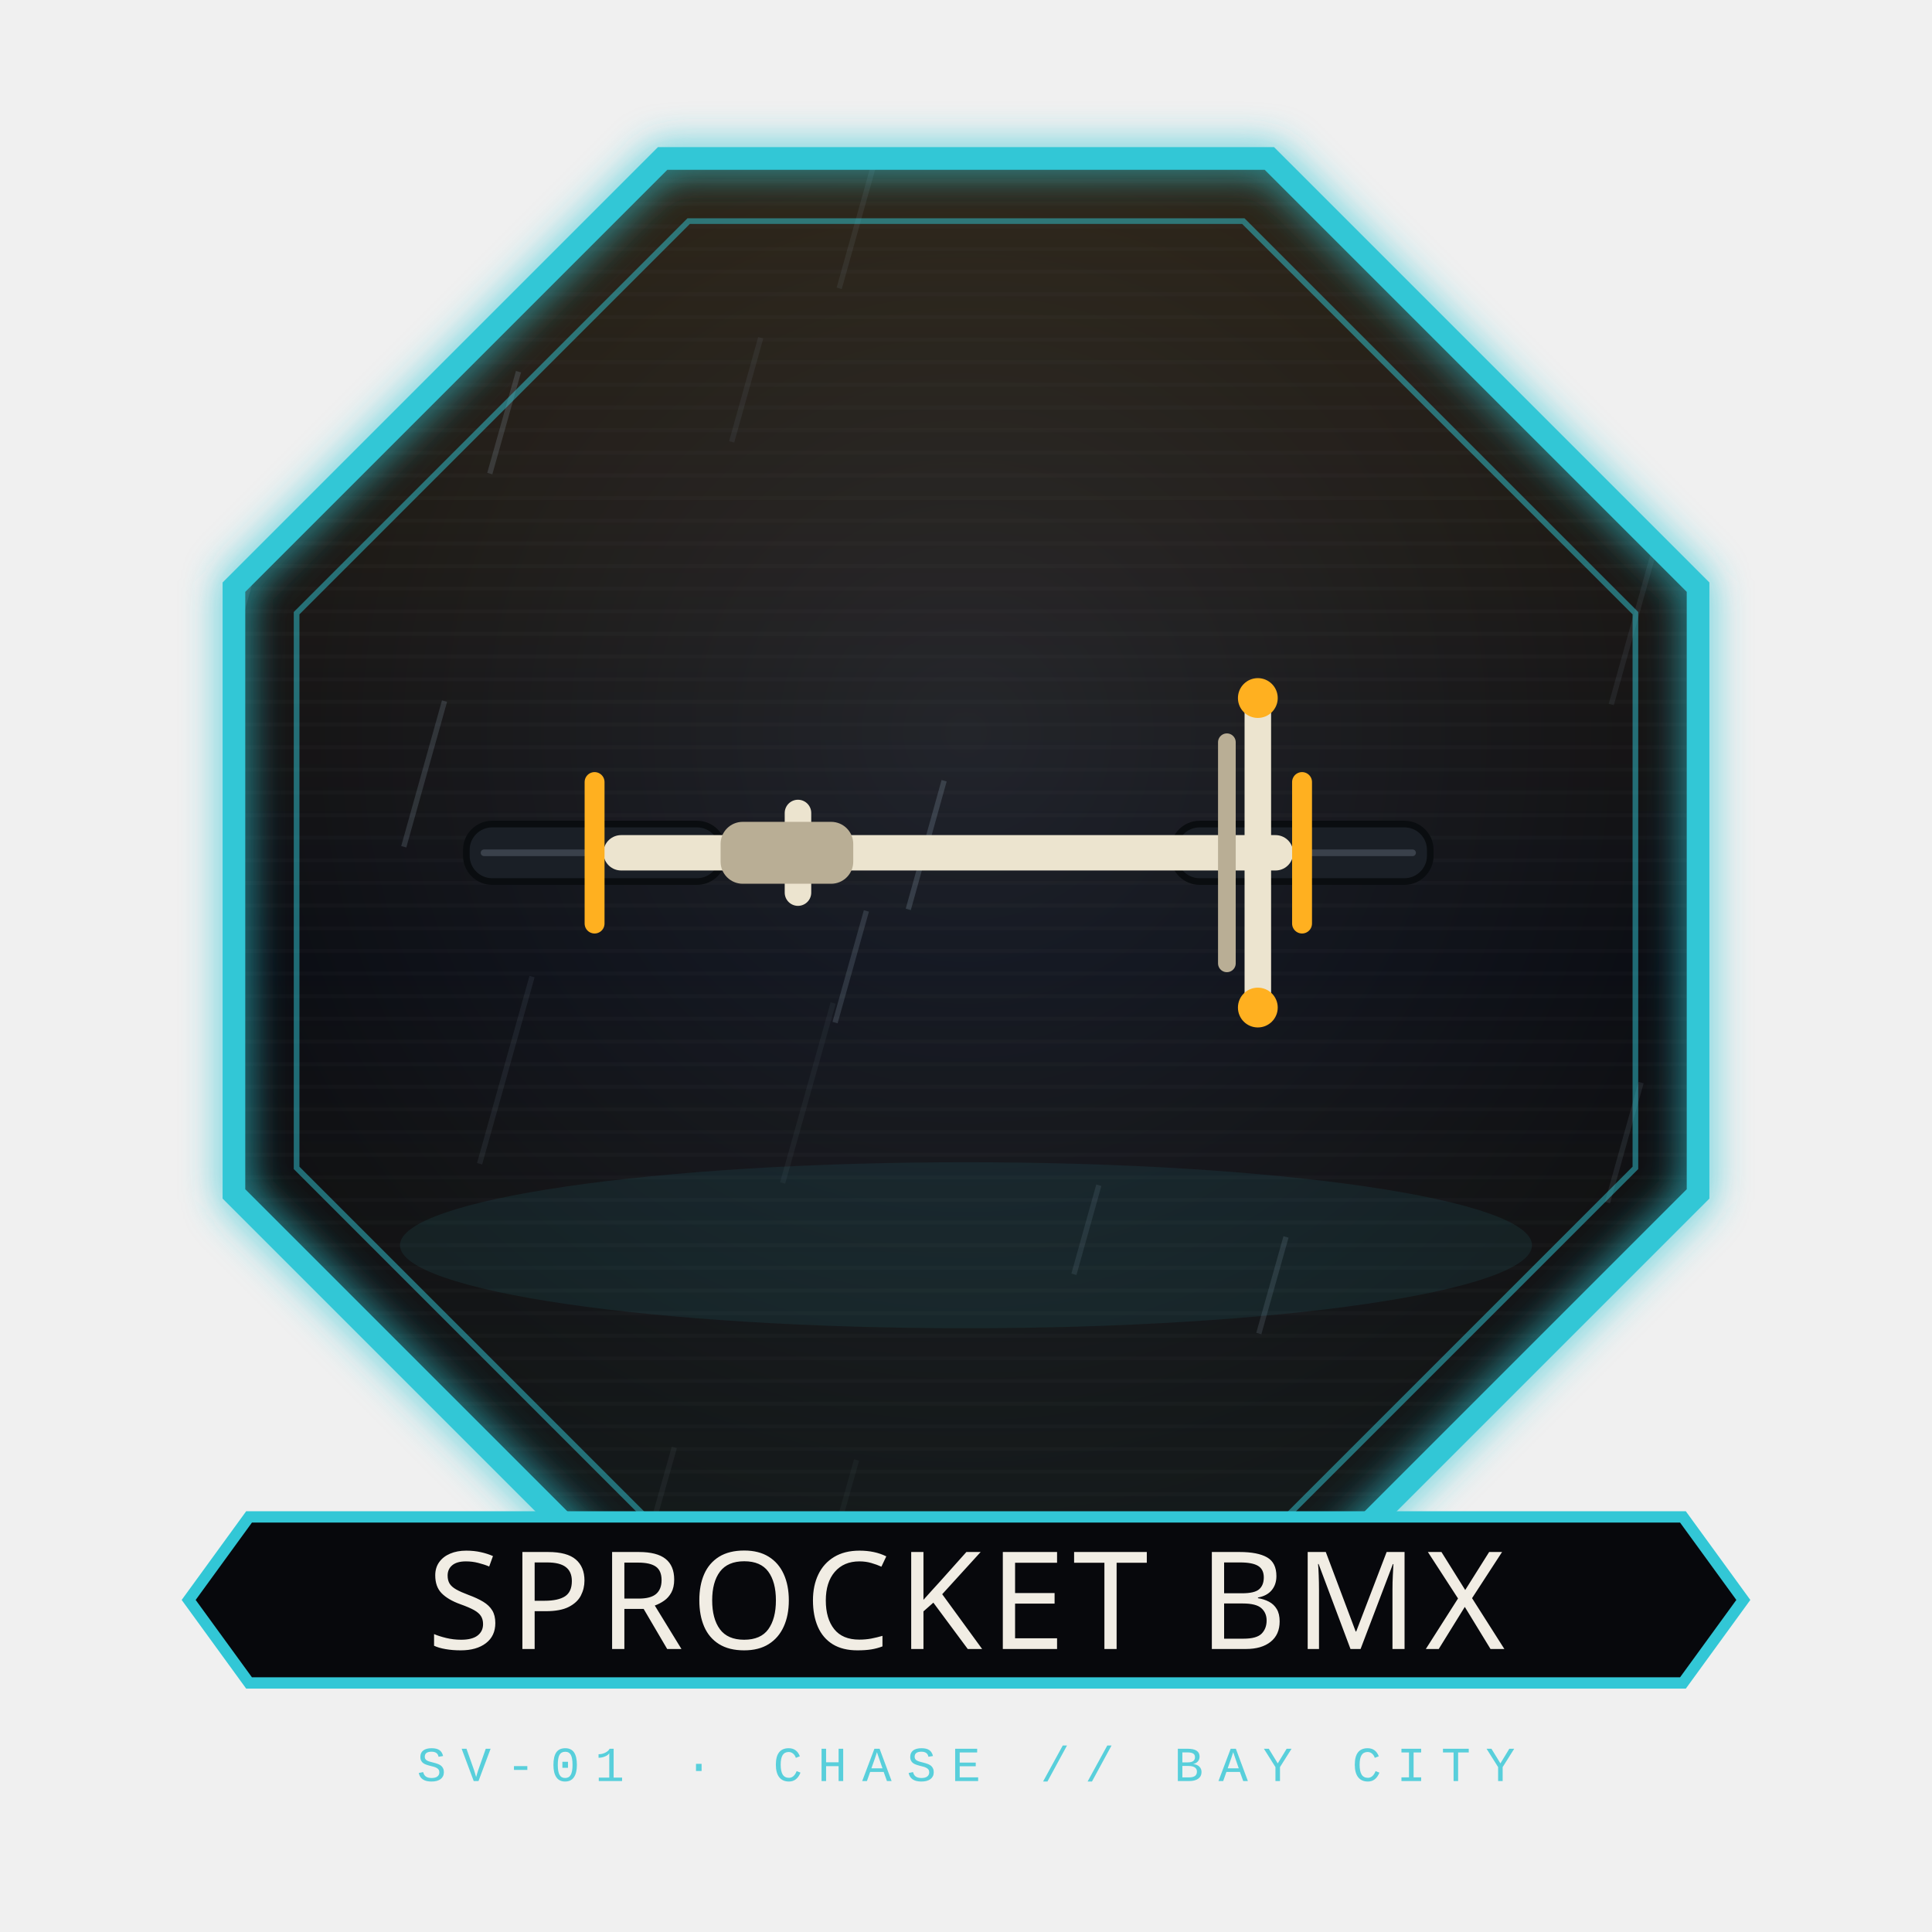
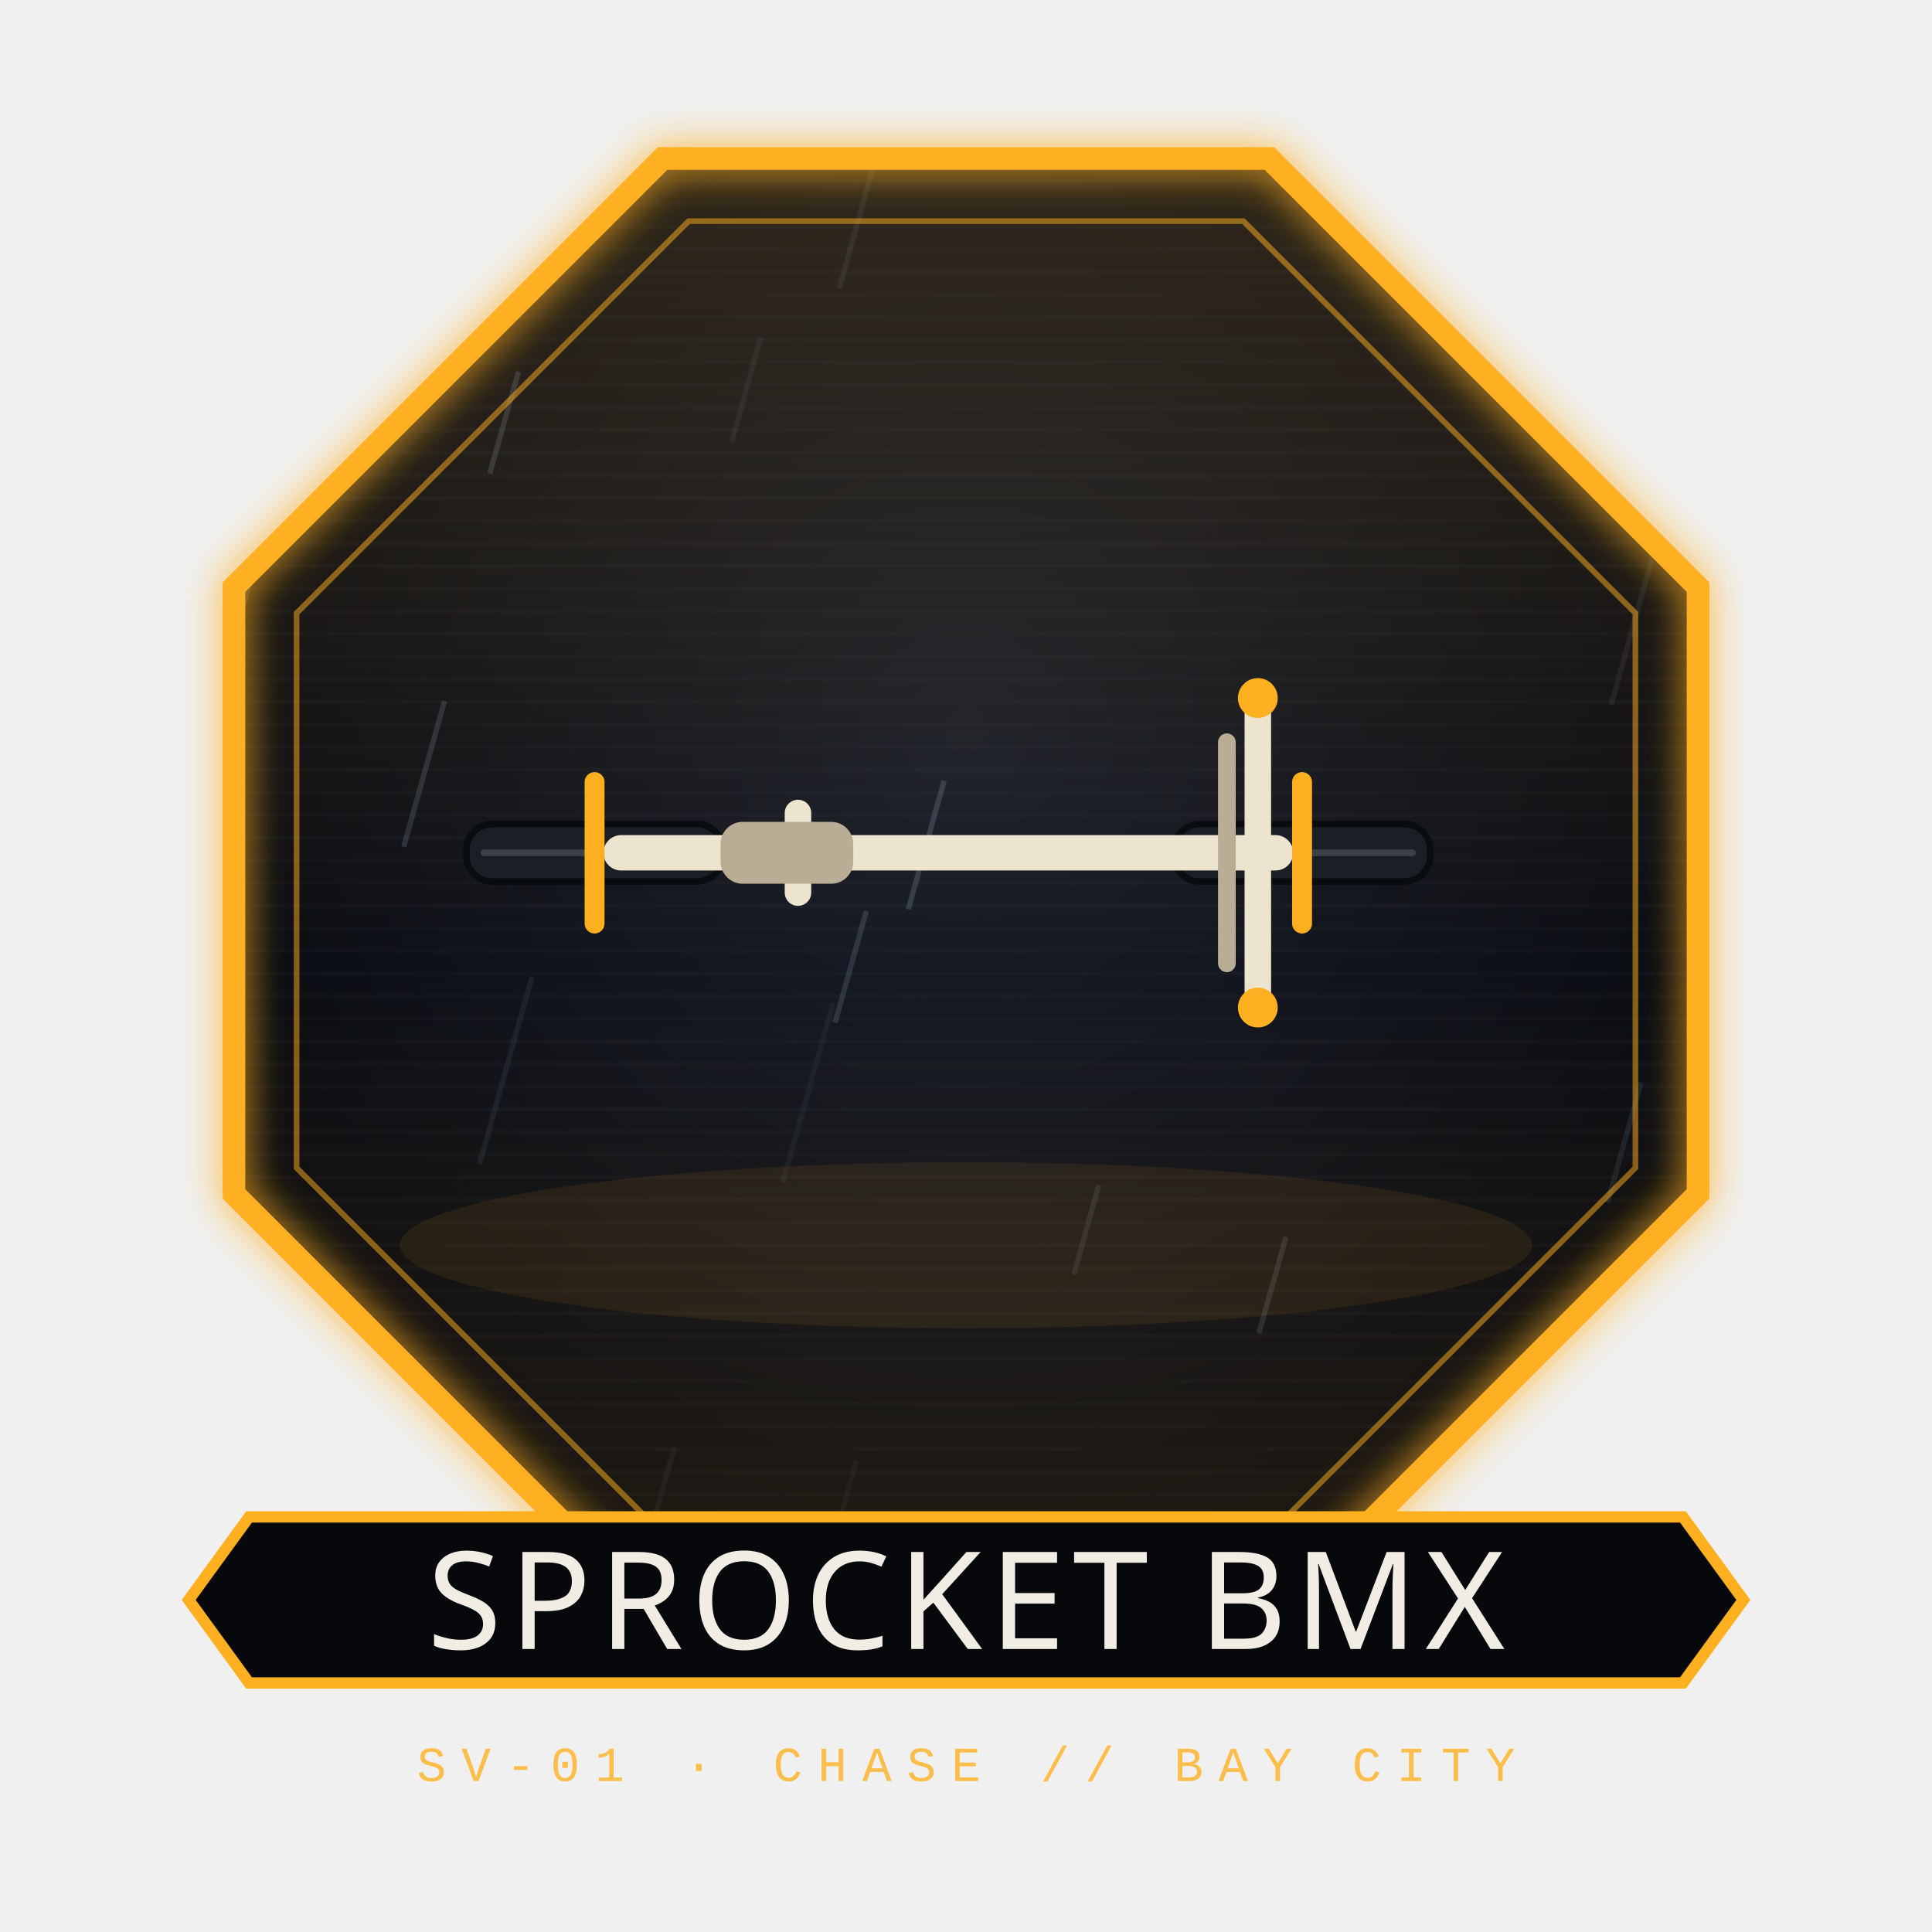
<svg xmlns="http://www.w3.org/2000/svg" viewBox="0 0 512 512" width="512" height="512">
  <defs>
    <filter id="blur">
      <feGaussianBlur stdDeviation="5" />
    </filter>
    <linearGradient id="beam" x1="0" y1="1" x2="0" y2="0">
      <stop offset="0" stop-color="#f4fbff" stop-opacity=".55" />
      <stop offset="1" stop-color="#f4fbff" stop-opacity="0" />
    </linearGradient>
    <radialGradient id="bg" cx="50%" cy="38%" r="70%">
      <stop offset="0" stop-color="#1a1f2b" />
      <stop offset=".55" stop-color="#0b0d13" />
      <stop offset="1" stop-color="#030305" />
    </radialGradient>
    <linearGradient id="haze" x1="0" y1="0" x2="0" y2="1">
      <stop offset="0" stop-color="#ffb020" stop-opacity=".16" />
      <stop offset=".5" stop-color="#ffb020" stop-opacity="0" />
-       <stop offset="1" stop-color="#32c7d6" stop-opacity=".14" />
+       <stop offset="1" stop-color="#ffb020" stop-opacity=".14" />
    </linearGradient>
    <filter id="glow" x="-30%" y="-30%" width="160%" height="160%">
      <feGaussianBlur stdDeviation="5" result="b" />
      <feMerge>
        <feMergeNode in="b" />
        <feMergeNode in="SourceGraphic" />
      </feMerge>
    </filter>
    <filter id="soft" x="-30%" y="-30%" width="160%" height="160%">
      <feGaussianBlur stdDeviation="2.2" result="b" />
      <feMerge>
        <feMergeNode in="b" />
        <feMergeNode in="b" />
        <feMergeNode in="SourceGraphic" />
      </feMerge>
    </filter>
    <clipPath id="clip">
      <polygon points="450.0,316.4 336.4,430.0 175.6,430.0 62.0,316.4 62.0,155.6 175.6,42.0 336.4,42.0 450.0,155.6" />
    </clipPath>
-     <style>.g{fill:#0d1018;stroke:#32c7d6;stroke-width:4.5;stroke-linejoin:round;stroke-linecap:round}.s{fill:none;stroke:#32c7d6;stroke-width:4.5;stroke-linejoin:round;stroke-linecap:round}.f{fill:#32c7d6;stroke:none}.d{fill:none;stroke:#32c7d6;stroke-width:2;opacity:.55;stroke-linecap:round}</style>
+     <style>.g{fill:#0d1018;stroke:#ffb020;stroke-width:4.5;stroke-linejoin:round;stroke-linecap:round}.s{fill:none;stroke:#ffb020;stroke-width:4.5;stroke-linejoin:round;stroke-linecap:round}.f{fill:#ffb020;stroke:none}.d{fill:none;stroke:#ffb020;stroke-width:2;opacity:.55;stroke-linecap:round}</style>
  </defs>
  <g clip-path="url(#clip)">
    <rect width="512" height="512" fill="url(#bg)" />
    <rect width="512" height="512" fill="url(#haze)" />
    <g opacity=".5">
      <line x1="0" y1="6" x2="512" y2="6" stroke="#ffffff" stroke-width="1" opacity=".035" />
      <line x1="0" y1="12" x2="512" y2="12" stroke="#ffffff" stroke-width="1" opacity=".035" />
      <line x1="0" y1="18" x2="512" y2="18" stroke="#ffffff" stroke-width="1" opacity=".035" />
      <line x1="0" y1="24" x2="512" y2="24" stroke="#ffffff" stroke-width="1" opacity=".035" />
      <line x1="0" y1="30" x2="512" y2="30" stroke="#ffffff" stroke-width="1" opacity=".035" />
      <line x1="0" y1="36" x2="512" y2="36" stroke="#ffffff" stroke-width="1" opacity=".035" />
      <line x1="0" y1="42" x2="512" y2="42" stroke="#ffffff" stroke-width="1" opacity=".035" />
      <line x1="0" y1="48" x2="512" y2="48" stroke="#ffffff" stroke-width="1" opacity=".035" />
      <line x1="0" y1="54" x2="512" y2="54" stroke="#ffffff" stroke-width="1" opacity=".035" />
      <line x1="0" y1="60" x2="512" y2="60" stroke="#ffffff" stroke-width="1" opacity=".035" />
      <line x1="0" y1="66" x2="512" y2="66" stroke="#ffffff" stroke-width="1" opacity=".035" />
      <line x1="0" y1="72" x2="512" y2="72" stroke="#ffffff" stroke-width="1" opacity=".035" />
      <line x1="0" y1="78" x2="512" y2="78" stroke="#ffffff" stroke-width="1" opacity=".035" />
      <line x1="0" y1="84" x2="512" y2="84" stroke="#ffffff" stroke-width="1" opacity=".035" />
      <line x1="0" y1="90" x2="512" y2="90" stroke="#ffffff" stroke-width="1" opacity=".035" />
      <line x1="0" y1="96" x2="512" y2="96" stroke="#ffffff" stroke-width="1" opacity=".035" />
      <line x1="0" y1="102" x2="512" y2="102" stroke="#ffffff" stroke-width="1" opacity=".035" />
      <line x1="0" y1="108" x2="512" y2="108" stroke="#ffffff" stroke-width="1" opacity=".035" />
      <line x1="0" y1="114" x2="512" y2="114" stroke="#ffffff" stroke-width="1" opacity=".035" />
      <line x1="0" y1="120" x2="512" y2="120" stroke="#ffffff" stroke-width="1" opacity=".035" />
      <line x1="0" y1="126" x2="512" y2="126" stroke="#ffffff" stroke-width="1" opacity=".035" />
      <line x1="0" y1="132" x2="512" y2="132" stroke="#ffffff" stroke-width="1" opacity=".035" />
      <line x1="0" y1="138" x2="512" y2="138" stroke="#ffffff" stroke-width="1" opacity=".035" />
      <line x1="0" y1="144" x2="512" y2="144" stroke="#ffffff" stroke-width="1" opacity=".035" />
      <line x1="0" y1="150" x2="512" y2="150" stroke="#ffffff" stroke-width="1" opacity=".035" />
      <line x1="0" y1="156" x2="512" y2="156" stroke="#ffffff" stroke-width="1" opacity=".035" />
      <line x1="0" y1="162" x2="512" y2="162" stroke="#ffffff" stroke-width="1" opacity=".035" />
      <line x1="0" y1="168" x2="512" y2="168" stroke="#ffffff" stroke-width="1" opacity=".035" />
      <line x1="0" y1="174" x2="512" y2="174" stroke="#ffffff" stroke-width="1" opacity=".035" />
      <line x1="0" y1="180" x2="512" y2="180" stroke="#ffffff" stroke-width="1" opacity=".035" />
      <line x1="0" y1="186" x2="512" y2="186" stroke="#ffffff" stroke-width="1" opacity=".035" />
      <line x1="0" y1="192" x2="512" y2="192" stroke="#ffffff" stroke-width="1" opacity=".035" />
      <line x1="0" y1="198" x2="512" y2="198" stroke="#ffffff" stroke-width="1" opacity=".035" />
      <line x1="0" y1="204" x2="512" y2="204" stroke="#ffffff" stroke-width="1" opacity=".035" />
      <line x1="0" y1="210" x2="512" y2="210" stroke="#ffffff" stroke-width="1" opacity=".035" />
      <line x1="0" y1="216" x2="512" y2="216" stroke="#ffffff" stroke-width="1" opacity=".035" />
      <line x1="0" y1="222" x2="512" y2="222" stroke="#ffffff" stroke-width="1" opacity=".035" />
      <line x1="0" y1="228" x2="512" y2="228" stroke="#ffffff" stroke-width="1" opacity=".035" />
      <line x1="0" y1="234" x2="512" y2="234" stroke="#ffffff" stroke-width="1" opacity=".035" />
      <line x1="0" y1="240" x2="512" y2="240" stroke="#ffffff" stroke-width="1" opacity=".035" />
      <line x1="0" y1="246" x2="512" y2="246" stroke="#ffffff" stroke-width="1" opacity=".035" />
      <line x1="0" y1="252" x2="512" y2="252" stroke="#ffffff" stroke-width="1" opacity=".035" />
      <line x1="0" y1="258" x2="512" y2="258" stroke="#ffffff" stroke-width="1" opacity=".035" />
      <line x1="0" y1="264" x2="512" y2="264" stroke="#ffffff" stroke-width="1" opacity=".035" />
      <line x1="0" y1="270" x2="512" y2="270" stroke="#ffffff" stroke-width="1" opacity=".035" />
      <line x1="0" y1="276" x2="512" y2="276" stroke="#ffffff" stroke-width="1" opacity=".035" />
      <line x1="0" y1="282" x2="512" y2="282" stroke="#ffffff" stroke-width="1" opacity=".035" />
      <line x1="0" y1="288" x2="512" y2="288" stroke="#ffffff" stroke-width="1" opacity=".035" />
      <line x1="0" y1="294" x2="512" y2="294" stroke="#ffffff" stroke-width="1" opacity=".035" />
      <line x1="0" y1="300" x2="512" y2="300" stroke="#ffffff" stroke-width="1" opacity=".035" />
      <line x1="0" y1="306" x2="512" y2="306" stroke="#ffffff" stroke-width="1" opacity=".035" />
      <line x1="0" y1="312" x2="512" y2="312" stroke="#ffffff" stroke-width="1" opacity=".035" />
      <line x1="0" y1="318" x2="512" y2="318" stroke="#ffffff" stroke-width="1" opacity=".035" />
      <line x1="0" y1="324" x2="512" y2="324" stroke="#ffffff" stroke-width="1" opacity=".035" />
      <line x1="0" y1="330" x2="512" y2="330" stroke="#ffffff" stroke-width="1" opacity=".035" />
      <line x1="0" y1="336" x2="512" y2="336" stroke="#ffffff" stroke-width="1" opacity=".035" />
      <line x1="0" y1="342" x2="512" y2="342" stroke="#ffffff" stroke-width="1" opacity=".035" />
      <line x1="0" y1="348" x2="512" y2="348" stroke="#ffffff" stroke-width="1" opacity=".035" />
      <line x1="0" y1="354" x2="512" y2="354" stroke="#ffffff" stroke-width="1" opacity=".035" />
      <line x1="0" y1="360" x2="512" y2="360" stroke="#ffffff" stroke-width="1" opacity=".035" />
      <line x1="0" y1="366" x2="512" y2="366" stroke="#ffffff" stroke-width="1" opacity=".035" />
      <line x1="0" y1="372" x2="512" y2="372" stroke="#ffffff" stroke-width="1" opacity=".035" />
      <line x1="0" y1="378" x2="512" y2="378" stroke="#ffffff" stroke-width="1" opacity=".035" />
      <line x1="0" y1="384" x2="512" y2="384" stroke="#ffffff" stroke-width="1" opacity=".035" />
      <line x1="0" y1="390" x2="512" y2="390" stroke="#ffffff" stroke-width="1" opacity=".035" />
      <line x1="0" y1="396" x2="512" y2="396" stroke="#ffffff" stroke-width="1" opacity=".035" />
      <line x1="0" y1="402" x2="512" y2="402" stroke="#ffffff" stroke-width="1" opacity=".035" />
      <line x1="0" y1="408" x2="512" y2="408" stroke="#ffffff" stroke-width="1" opacity=".035" />
      <line x1="0" y1="414" x2="512" y2="414" stroke="#ffffff" stroke-width="1" opacity=".035" />
      <line x1="0" y1="420" x2="512" y2="420" stroke="#ffffff" stroke-width="1" opacity=".035" />
      <line x1="0" y1="426" x2="512" y2="426" stroke="#ffffff" stroke-width="1" opacity=".035" />
      <line x1="0" y1="432" x2="512" y2="432" stroke="#ffffff" stroke-width="1" opacity=".035" />
      <line x1="0" y1="438" x2="512" y2="438" stroke="#ffffff" stroke-width="1" opacity=".035" />
      <line x1="0" y1="444" x2="512" y2="444" stroke="#ffffff" stroke-width="1" opacity=".035" />
      <line x1="0" y1="450" x2="512" y2="450" stroke="#ffffff" stroke-width="1" opacity=".035" />
      <line x1="0" y1="456" x2="512" y2="456" stroke="#ffffff" stroke-width="1" opacity=".035" />
      <line x1="0" y1="462" x2="512" y2="462" stroke="#ffffff" stroke-width="1" opacity=".035" />
      <line x1="0" y1="468" x2="512" y2="468" stroke="#ffffff" stroke-width="1" opacity=".035" />
      <line x1="0" y1="474" x2="512" y2="474" stroke="#ffffff" stroke-width="1" opacity=".035" />
      <line x1="0" y1="480" x2="512" y2="480" stroke="#ffffff" stroke-width="1" opacity=".035" />
      <line x1="0" y1="486" x2="512" y2="486" stroke="#ffffff" stroke-width="1" opacity=".035" />
      <line x1="0" y1="492" x2="512" y2="492" stroke="#ffffff" stroke-width="1" opacity=".035" />
      <line x1="0" y1="498" x2="512" y2="498" stroke="#ffffff" stroke-width="1" opacity=".035" />
      <line x1="0" y1="504" x2="512" y2="504" stroke="#ffffff" stroke-width="1" opacity=".035" />
      <line x1="0" y1="510" x2="512" y2="510" stroke="#ffffff" stroke-width="1" opacity=".035" />
    </g>
    <line x1="176.1" y1="454.3" x2="167.1" y2="486.5" stroke="#9fb6c8" stroke-width="1.4" opacity="0.06" />
    <line x1="549.8" y1="368.8" x2="539.5" y2="405.6" stroke="#9fb6c8" stroke-width="1.4" opacity="0.08" />
    <line x1="-24.2" y1="352.7" x2="-30.7" y2="375.9" stroke="#9fb6c8" stroke-width="1.4" opacity="0.21" />
    <line x1="536.9" y1="304.3" x2="525.2" y2="346.2" stroke="#9fb6c8" stroke-width="1.4" opacity="0.13" />
    <line x1="340.8" y1="327.8" x2="333.6" y2="353.4" stroke="#9fb6c8" stroke-width="1.4" opacity="0.15" />
    <line x1="234.7" y1="32.4" x2="222.4" y2="76.4" stroke="#9fb6c8" stroke-width="1.4" opacity="0.09" />
    <line x1="32.3" y1="151.2" x2="19.9" y2="195.6" stroke="#9fb6c8" stroke-width="1.4" opacity="0.12" />
    <line x1="436.0" y1="106.3" x2="429.2" y2="130.4" stroke="#9fb6c8" stroke-width="1.4" opacity="0.16" />
    <line x1="250.2" y1="206.9" x2="240.7" y2="241.0" stroke="#9fb6c8" stroke-width="1.4" opacity="0.21" />
    <line x1="227.0" y1="386.9" x2="219.4" y2="413.9" stroke="#9fb6c8" stroke-width="1.4" opacity="0.05" />
    <line x1="201.6" y1="89.5" x2="193.9" y2="117.1" stroke="#9fb6c8" stroke-width="1.4" opacity="0.08" />
    <line x1="434.9" y1="286.9" x2="426.0" y2="318.7" stroke="#9fb6c8" stroke-width="1.4" opacity="0.11" />
    <line x1="291.2" y1="314.1" x2="284.6" y2="337.7" stroke="#9fb6c8" stroke-width="1.4" opacity="0.12" />
    <line x1="550.5" y1="202.5" x2="543.2" y2="228.4" stroke="#9fb6c8" stroke-width="1.4" opacity="0.07" />
    <line x1="229.6" y1="241.4" x2="221.3" y2="271.0" stroke="#9fb6c8" stroke-width="1.4" opacity="0.18" />
    <line x1="430.6" y1="484.2" x2="417.6" y2="530.9" stroke="#9fb6c8" stroke-width="1.4" opacity="0.20" />
    <line x1="342.8" y1="450.7" x2="326.5" y2="508.7" stroke="#9fb6c8" stroke-width="1.4" opacity="0.21" />
    <line x1="128.5" y1="393.6" x2="118.4" y2="429.8" stroke="#9fb6c8" stroke-width="1.4" opacity="0.17" />
    <line x1="178.7" y1="383.6" x2="172.0" y2="407.3" stroke="#9fb6c8" stroke-width="1.4" opacity="0.07" />
    <line x1="220.8" y1="265.8" x2="207.4" y2="313.5" stroke="#9fb6c8" stroke-width="1.4" opacity="0.06" />
    <line x1="464.0" y1="369.5" x2="455.6" y2="399.5" stroke="#9fb6c8" stroke-width="1.4" opacity="0.07" />
    <line x1="71.4" y1="135.8" x2="57.4" y2="185.9" stroke="#9fb6c8" stroke-width="1.4" opacity="0.15" />
    <line x1="133.5" y1="469.2" x2="127.9" y2="489.3" stroke="#9fb6c8" stroke-width="1.4" opacity="0.15" />
    <line x1="137.4" y1="98.5" x2="129.8" y2="125.5" stroke="#9fb6c8" stroke-width="1.4" opacity="0.18" />
    <line x1="58.7" y1="-12.6" x2="44.3" y2="38.8" stroke="#9fb6c8" stroke-width="1.4" opacity="0.16" />
    <line x1="465.7" y1="457.5" x2="456.5" y2="490.6" stroke="#9fb6c8" stroke-width="1.4" opacity="0.20" />
    <line x1="141.0" y1="258.8" x2="127.1" y2="308.4" stroke="#9fb6c8" stroke-width="1.4" opacity="0.09" />
    <line x1="441.1" y1="136.2" x2="427.0" y2="186.7" stroke="#9fb6c8" stroke-width="1.4" opacity="0.09" />
    <line x1="60.9" y1="187.1" x2="47.6" y2="234.6" stroke="#9fb6c8" stroke-width="1.4" opacity="0.07" />
    <line x1="66.2" y1="413.6" x2="60.9" y2="432.7" stroke="#9fb6c8" stroke-width="1.4" opacity="0.16" />
    <line x1="463.7" y1="66.4" x2="451.4" y2="110.3" stroke="#9fb6c8" stroke-width="1.4" opacity="0.16" />
    <line x1="477.3" y1="132.9" x2="460.6" y2="192.7" stroke="#9fb6c8" stroke-width="1.4" opacity="0.12" />
    <line x1="456.3" y1="365.7" x2="442.5" y2="414.8" stroke="#9fb6c8" stroke-width="1.4" opacity="0.15" />
    <line x1="117.8" y1="185.8" x2="107.0" y2="224.4" stroke="#9fb6c8" stroke-width="1.4" opacity="0.18" />
-     <ellipse cx="256" cy="330" rx="150" ry="22" fill="#32c7d6" opacity=".08" />
+     <ellipse cx="256" cy="330" rx="150" ry="22" fill="#ffb020" opacity=".08" />
  </g>
-   <polygon points="450.0,316.4 336.4,430.0 175.6,430.0 62.0,316.4 62.0,155.6 175.6,42.0 336.4,42.0 450.0,155.6" fill="none" stroke="#32c7d6" stroke-width="6" filter="url(#glow)" />
-   <polygon points="433.4,309.5 329.5,413.4 182.5,413.4 78.6,309.5 78.6,162.5 182.5,58.6 329.5,58.6 433.4,162.5" fill="none" stroke="#32c7d6" stroke-width="1.5" opacity=".5" />
+   <polygon points="450.0,316.4 336.4,430.0 175.6,430.0 62.0,316.4 62.0,155.6 175.6,42.0 336.4,42.0 450.0,155.6" fill="none" stroke="#ffb020" stroke-width="6" filter="url(#glow)" />
+   <polygon points="433.4,309.5 329.5,413.4 182.5,413.4 78.6,309.5 78.6,162.5 182.5,58.6 329.5,58.6 433.4,162.5" fill="none" stroke="#ffb020" stroke-width="1.5" opacity=".5" />
  <g transform="translate(256 226) scale(1.0)">
    <g transform="rotate(90) scale(0.5859) translate(-128.0 -256.0)">
      <rect x="115.0" y="46.0" width="26.0" height="116.0" rx="11.7" fill="#1a1f26" stroke="#0a0d10" stroke-width="3" />
      <line x1="128.0" y1="54.0" x2="128.0" y2="154.0" stroke="#3a414b" stroke-width="3.0" stroke-linecap="round" />
      <rect x="115.0" y="366.0" width="26.0" height="116.0" rx="11.7" fill="#1a1f26" stroke="#0a0d10" stroke-width="3" />
      <line x1="128.0" y1="374.0" x2="128.0" y2="474.0" stroke="#3a414b" stroke-width="3.0" stroke-linecap="round" />
      <line x1="128.0" y1="116.0" x2="128.0" y2="412.0" stroke="#ece4cf" stroke-width="16.0" stroke-linecap="round" />
      <line x1="110.0" y1="332.0" x2="146.0" y2="332.0" stroke="#ece4cf" stroke-width="12.0" stroke-linecap="round" />
      <line x1="58.0" y1="124.0" x2="198.0" y2="124.0" stroke="#ece4cf" stroke-width="12.0" stroke-linecap="round" />
      <line x1="78.0" y1="138.0" x2="178.0" y2="138.0" stroke="#b9ae95" stroke-width="8.0" stroke-linecap="round" />
      <rect x="114.0" y="307.0" width="28.0" height="60.0" rx="10.0" fill="#b9ae95" />
      <line x1="96.0" y1="104.0" x2="160.0" y2="104.0" stroke="#ffb020" stroke-width="9.0" stroke-linecap="round" />
      <line x1="96.0" y1="424.0" x2="160.0" y2="424.0" stroke="#ffb020" stroke-width="9.0" stroke-linecap="round" />
      <circle cx="58.0" cy="124.0" r="9.0" fill="#ffb020" />
      <circle cx="198.0" cy="124.0" r="9.0" fill="#ffb020" />
    </g>
  </g>
  <g>
-     <path d="M66,402 L446,402 L462,424 L446,446 L66,446 L50,424 Z" fill="#07080c" stroke="#32c7d6" stroke-width="3" />
+     <path d="M66,402 L446,402 L462,424 L446,446 L66,446 L50,424 Z" fill="#07080c" stroke="#ffb020" stroke-width="3" />
    <text x="256" y="437" text-anchor="middle" font-family="Bebas Neue, Oswald, Impact, 'Arial Narrow', sans-serif" font-size="36" letter-spacing="2" fill="#f1ede4">SPROCKET BMX</text>
  </g>
-   <text x="256" y="472" text-anchor="middle" font-family="Courier New, monospace" font-size="13" letter-spacing="4" fill="#32c7d6" opacity=".8">SV-01 · CHASE // BAY CITY</text>
+   <text x="256" y="472" text-anchor="middle" font-family="Courier New, monospace" font-size="13" letter-spacing="4" fill="#ffb020" opacity=".8">SV-01 · CHASE // BAY CITY</text>
</svg>
